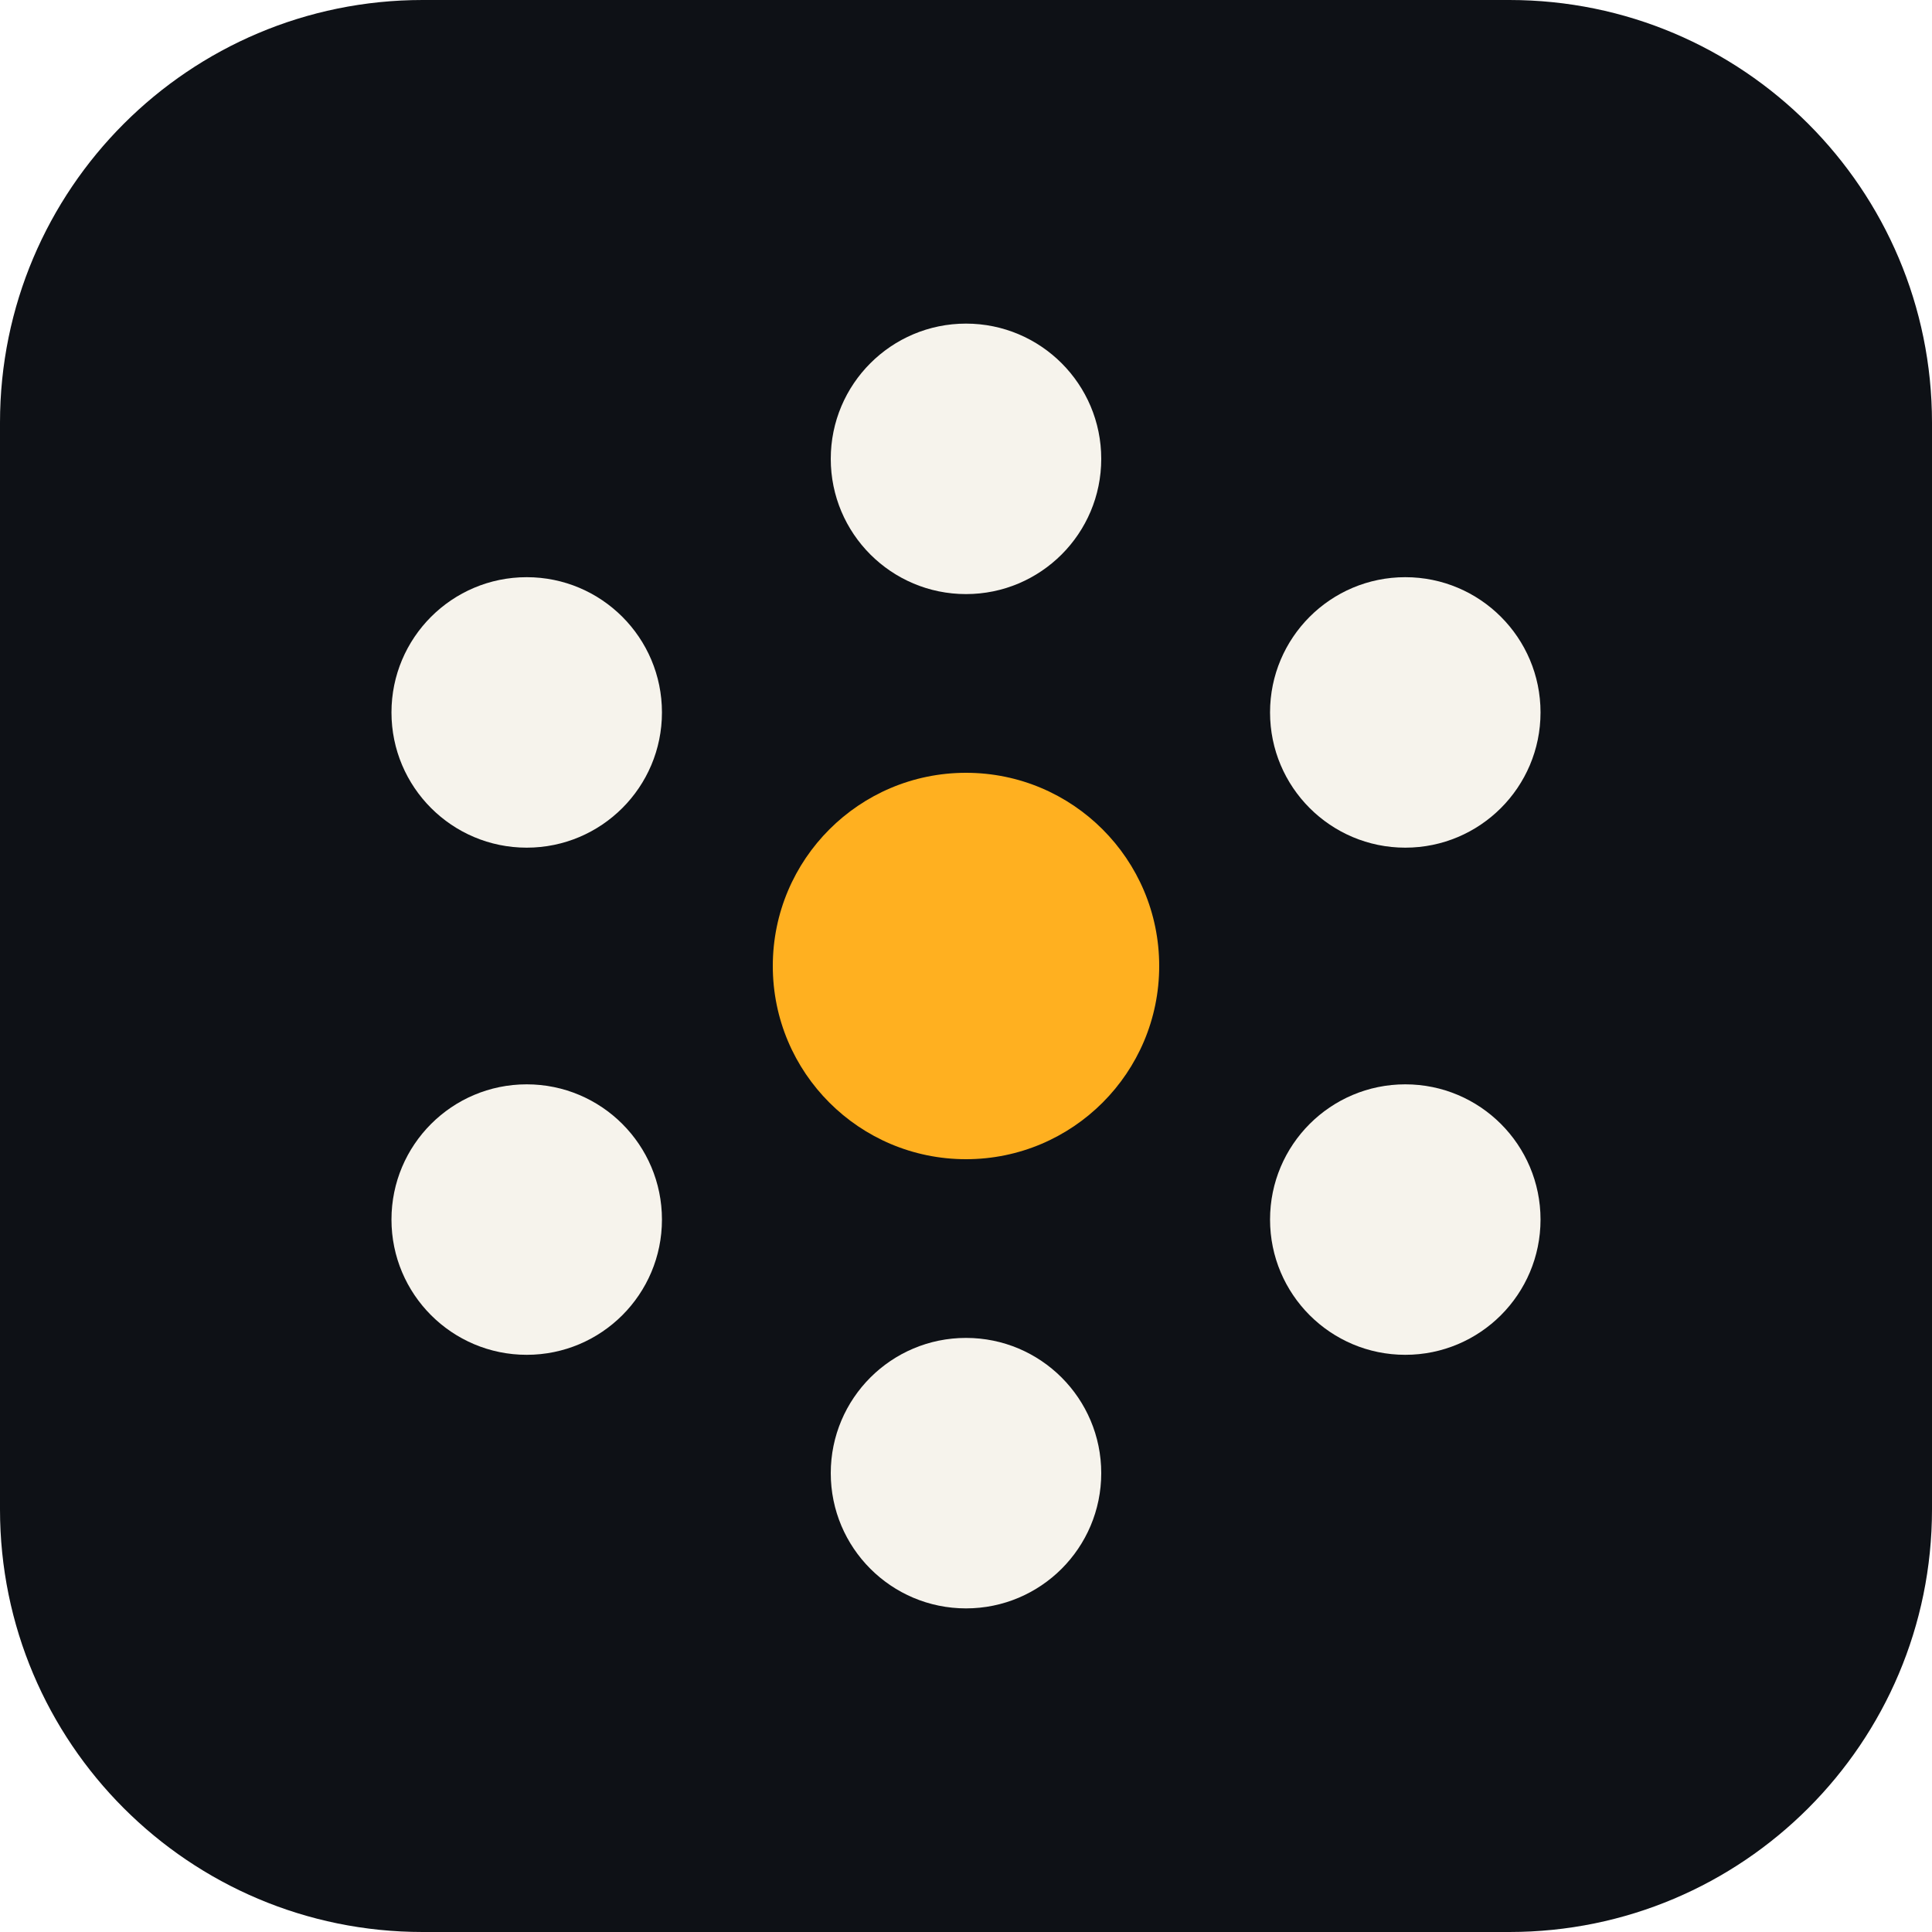
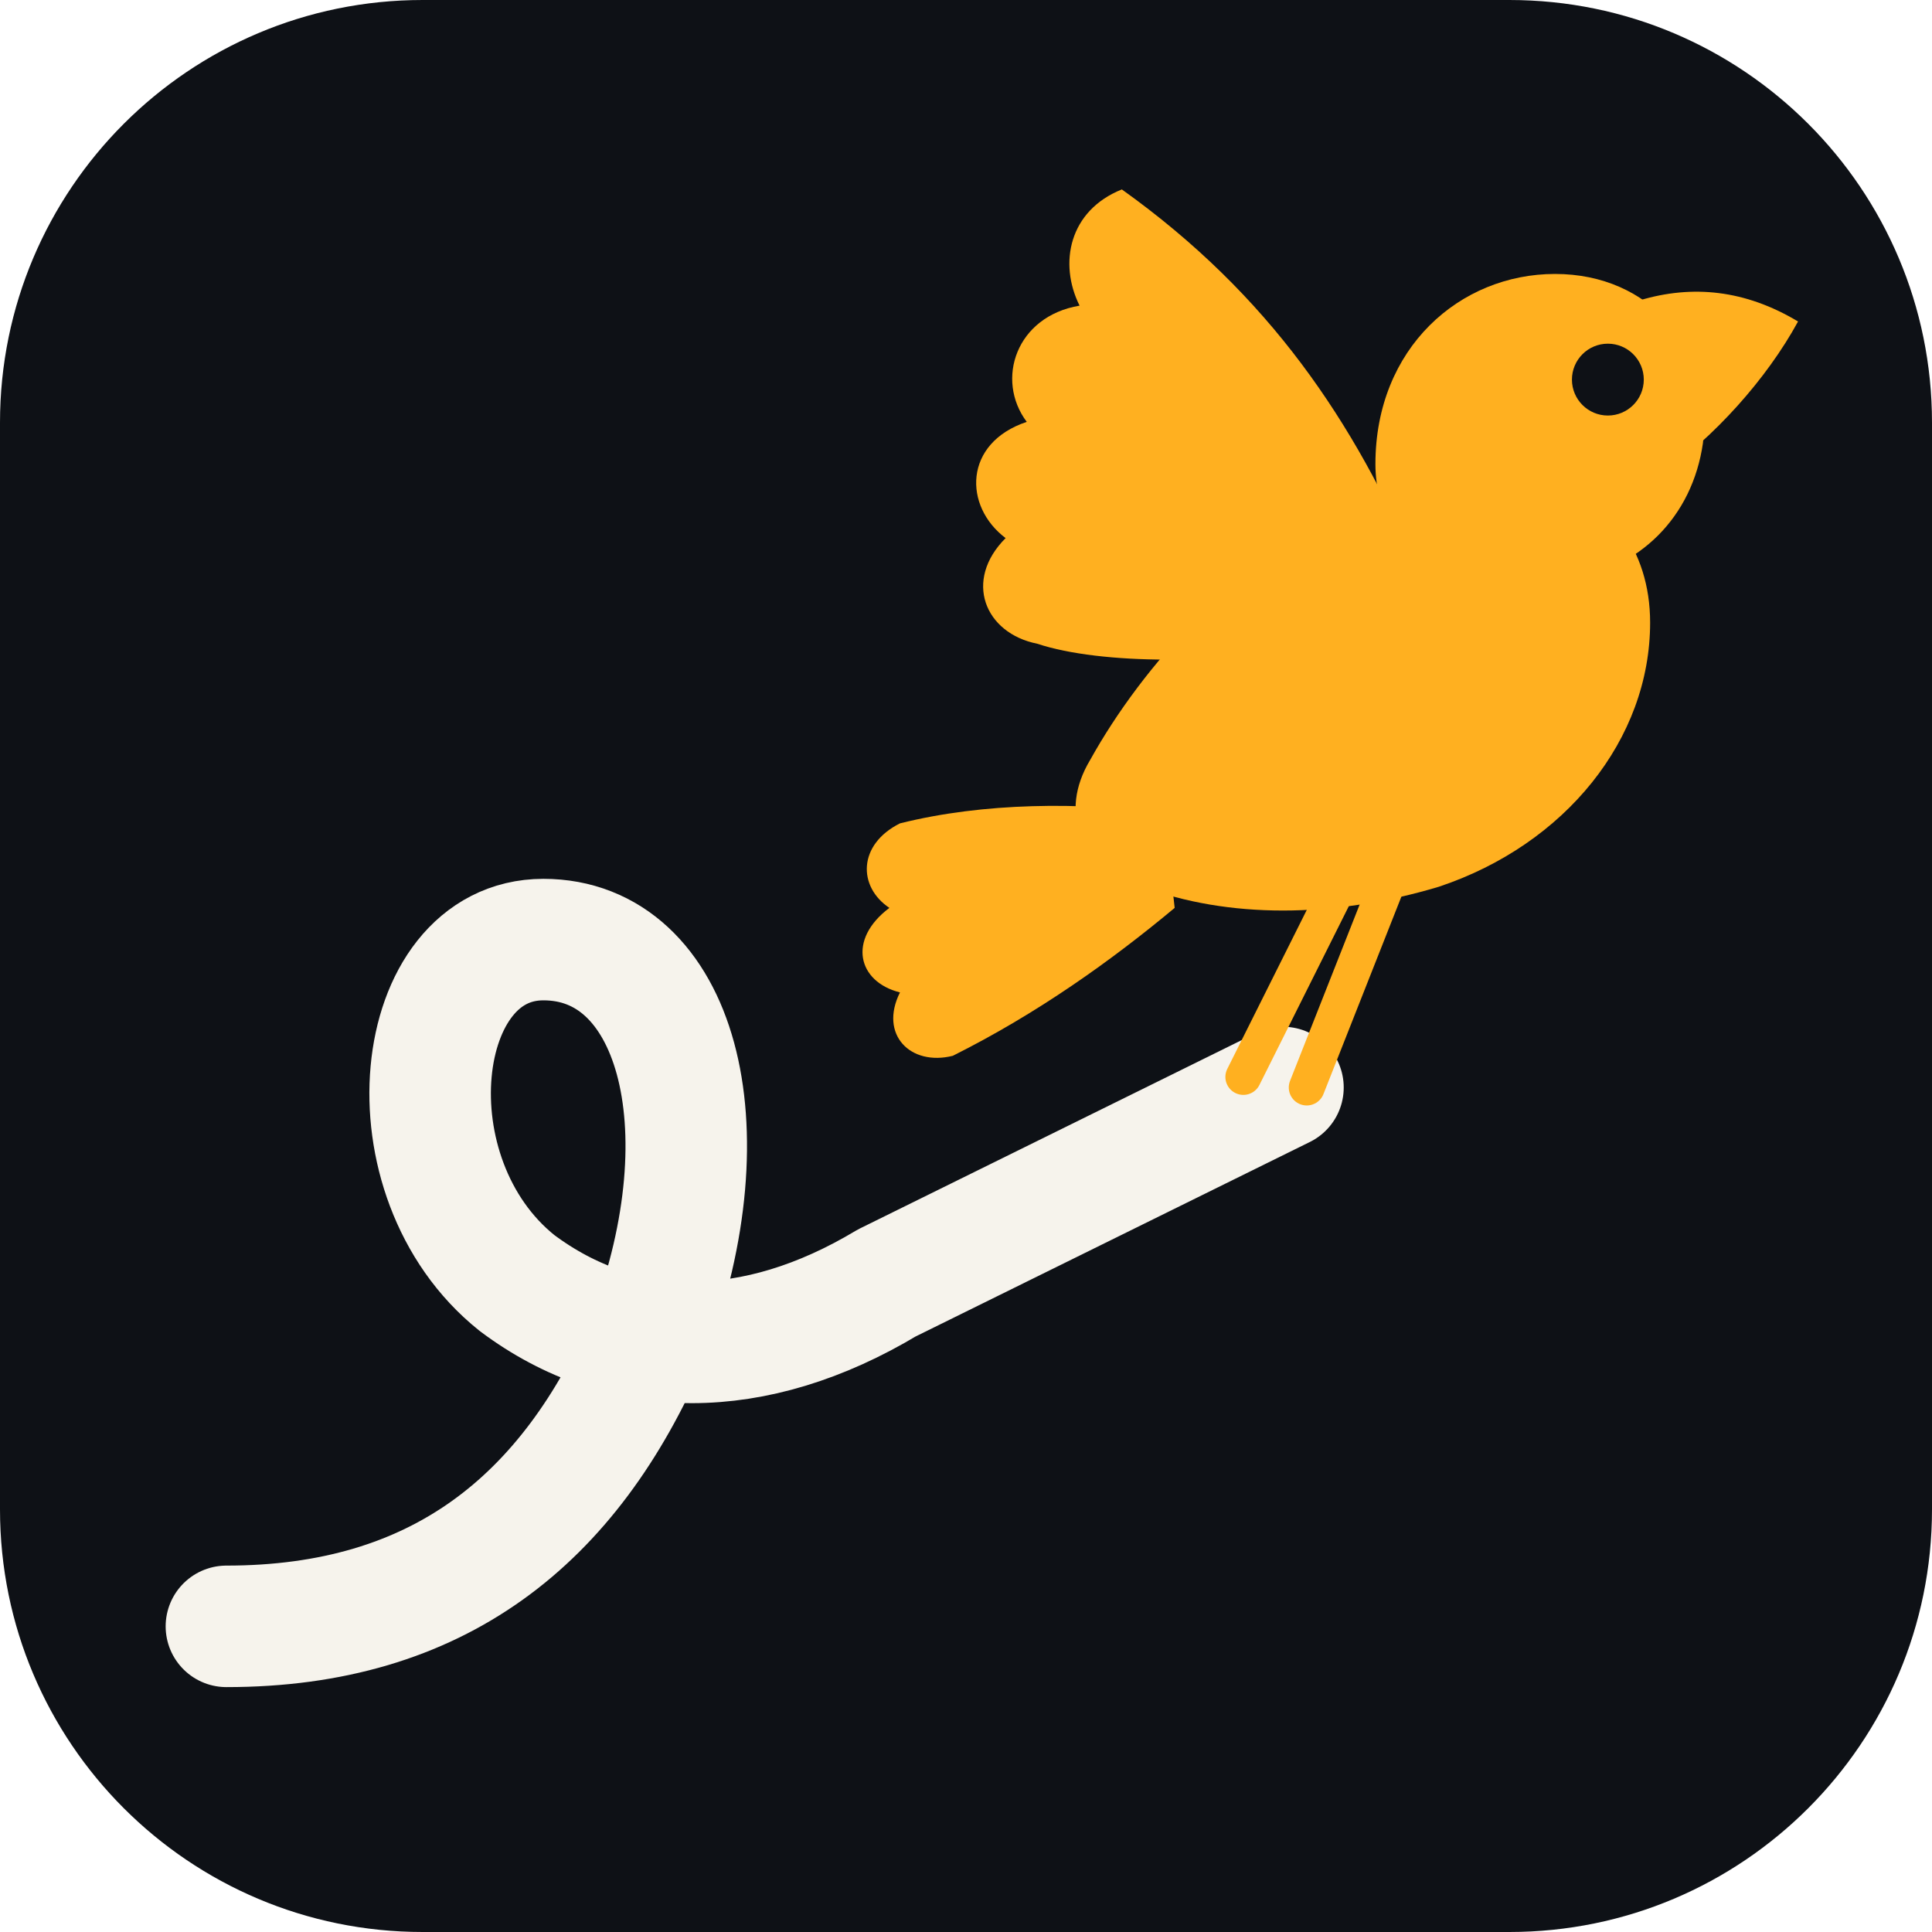
- <svg xmlns="http://www.w3.org/2000/svg" viewBox="0 0 64 64">
+ <svg xmlns="http://www.w3.org/2000/svg" viewBox="0 0 64 64" role="img" aria-label="Loose Ends">
  <rect width="64" height="64" rx="14" fill="#0e1116" />
-   <g transform="translate(6.4 6.4) scale(.8)">
-     <circle cx="32.00" cy="11.00" r="5.6" fill="#f6f3ec" />
-     <circle cx="50.19" cy="21.50" r="5.6" fill="#f6f3ec" />
-     <circle cx="50.19" cy="42.50" r="5.6" fill="#f6f3ec" />
-     <circle cx="32.00" cy="53.00" r="5.6" fill="#f6f3ec" />
-     <circle cx="13.81" cy="42.50" r="5.6" fill="#f6f3ec" />
-     <circle cx="13.81" cy="21.50" r="5.6" fill="#f6f3ec" />
-     <circle cx="32" cy="32" r="8" fill="#ffb020" />
+   <g transform="translate(4 4) scale(.875)">
+     <g transform="translate(0 3)">
+       <path d="M4 54 C 12 54 17 50 20 43 C 23 35 21 28 16 28 C 11 28 10 37 15 41 C 19 44 24 44 29 41 L 44 33.6" fill="none" stroke="#f6f3ec" stroke-width="4.6" stroke-linecap="round" stroke-linejoin="round" />
+       <g transform="translate(23.5 -2) scale(0.4)">
+         <path d="M56 71 L 47.5 88 M 61 70 L 53.5 89" fill="none" stroke="#ffb020" stroke-width="3.4" stroke-linecap="round" />
+         <path d="M40 63 C 32 62 23 62 15 64 C 11 66 11 70 14 72 C 10 75 11 79 15 80 C 13 84 16 87 20 86 C 28 82 35 77 41 72 Z" fill="#ffb020" />
+         <path d="M58 34 C 64 30 70 29 76 31 C 82 33 86 38 86 45 C 86 56 78 66 66 70 C 56 73 46 73 38 70 C 32 68 30 63 33 58 C 38 49 47 39 58 34 Z" fill="#ffb020" />
+         <path d="M60 30 C 60 19 68 12 77 12 C 86 12 92 19 91 28 C 90 35 85 40 78 41 C 69 42 60 39 60 30 Z" fill="#ffb020" />
+         <path d="M85 14.5 C 90 13 95 13.5 100 16.5 C 97 22 92 27.5 87 31 C 88 25 87.5 19.5 85 14.5 Z" fill="#ffb020" />
+         <path d="M64 40 C 58 26 50 14 36 4 C 31 6 30 11 32 15 C 26 16 24 22 27 26 C 21 28 21 34 25 37 C 21 41 23 46 28 47 C 34 49 46 49 54 47 C 59 46 62 43 64 40 Z" fill="#ffb020" />
+         <circle cx="82" cy="22" r="3.4" fill="#0e1116" />
+       </g>
+     </g>
  </g>
</svg>
